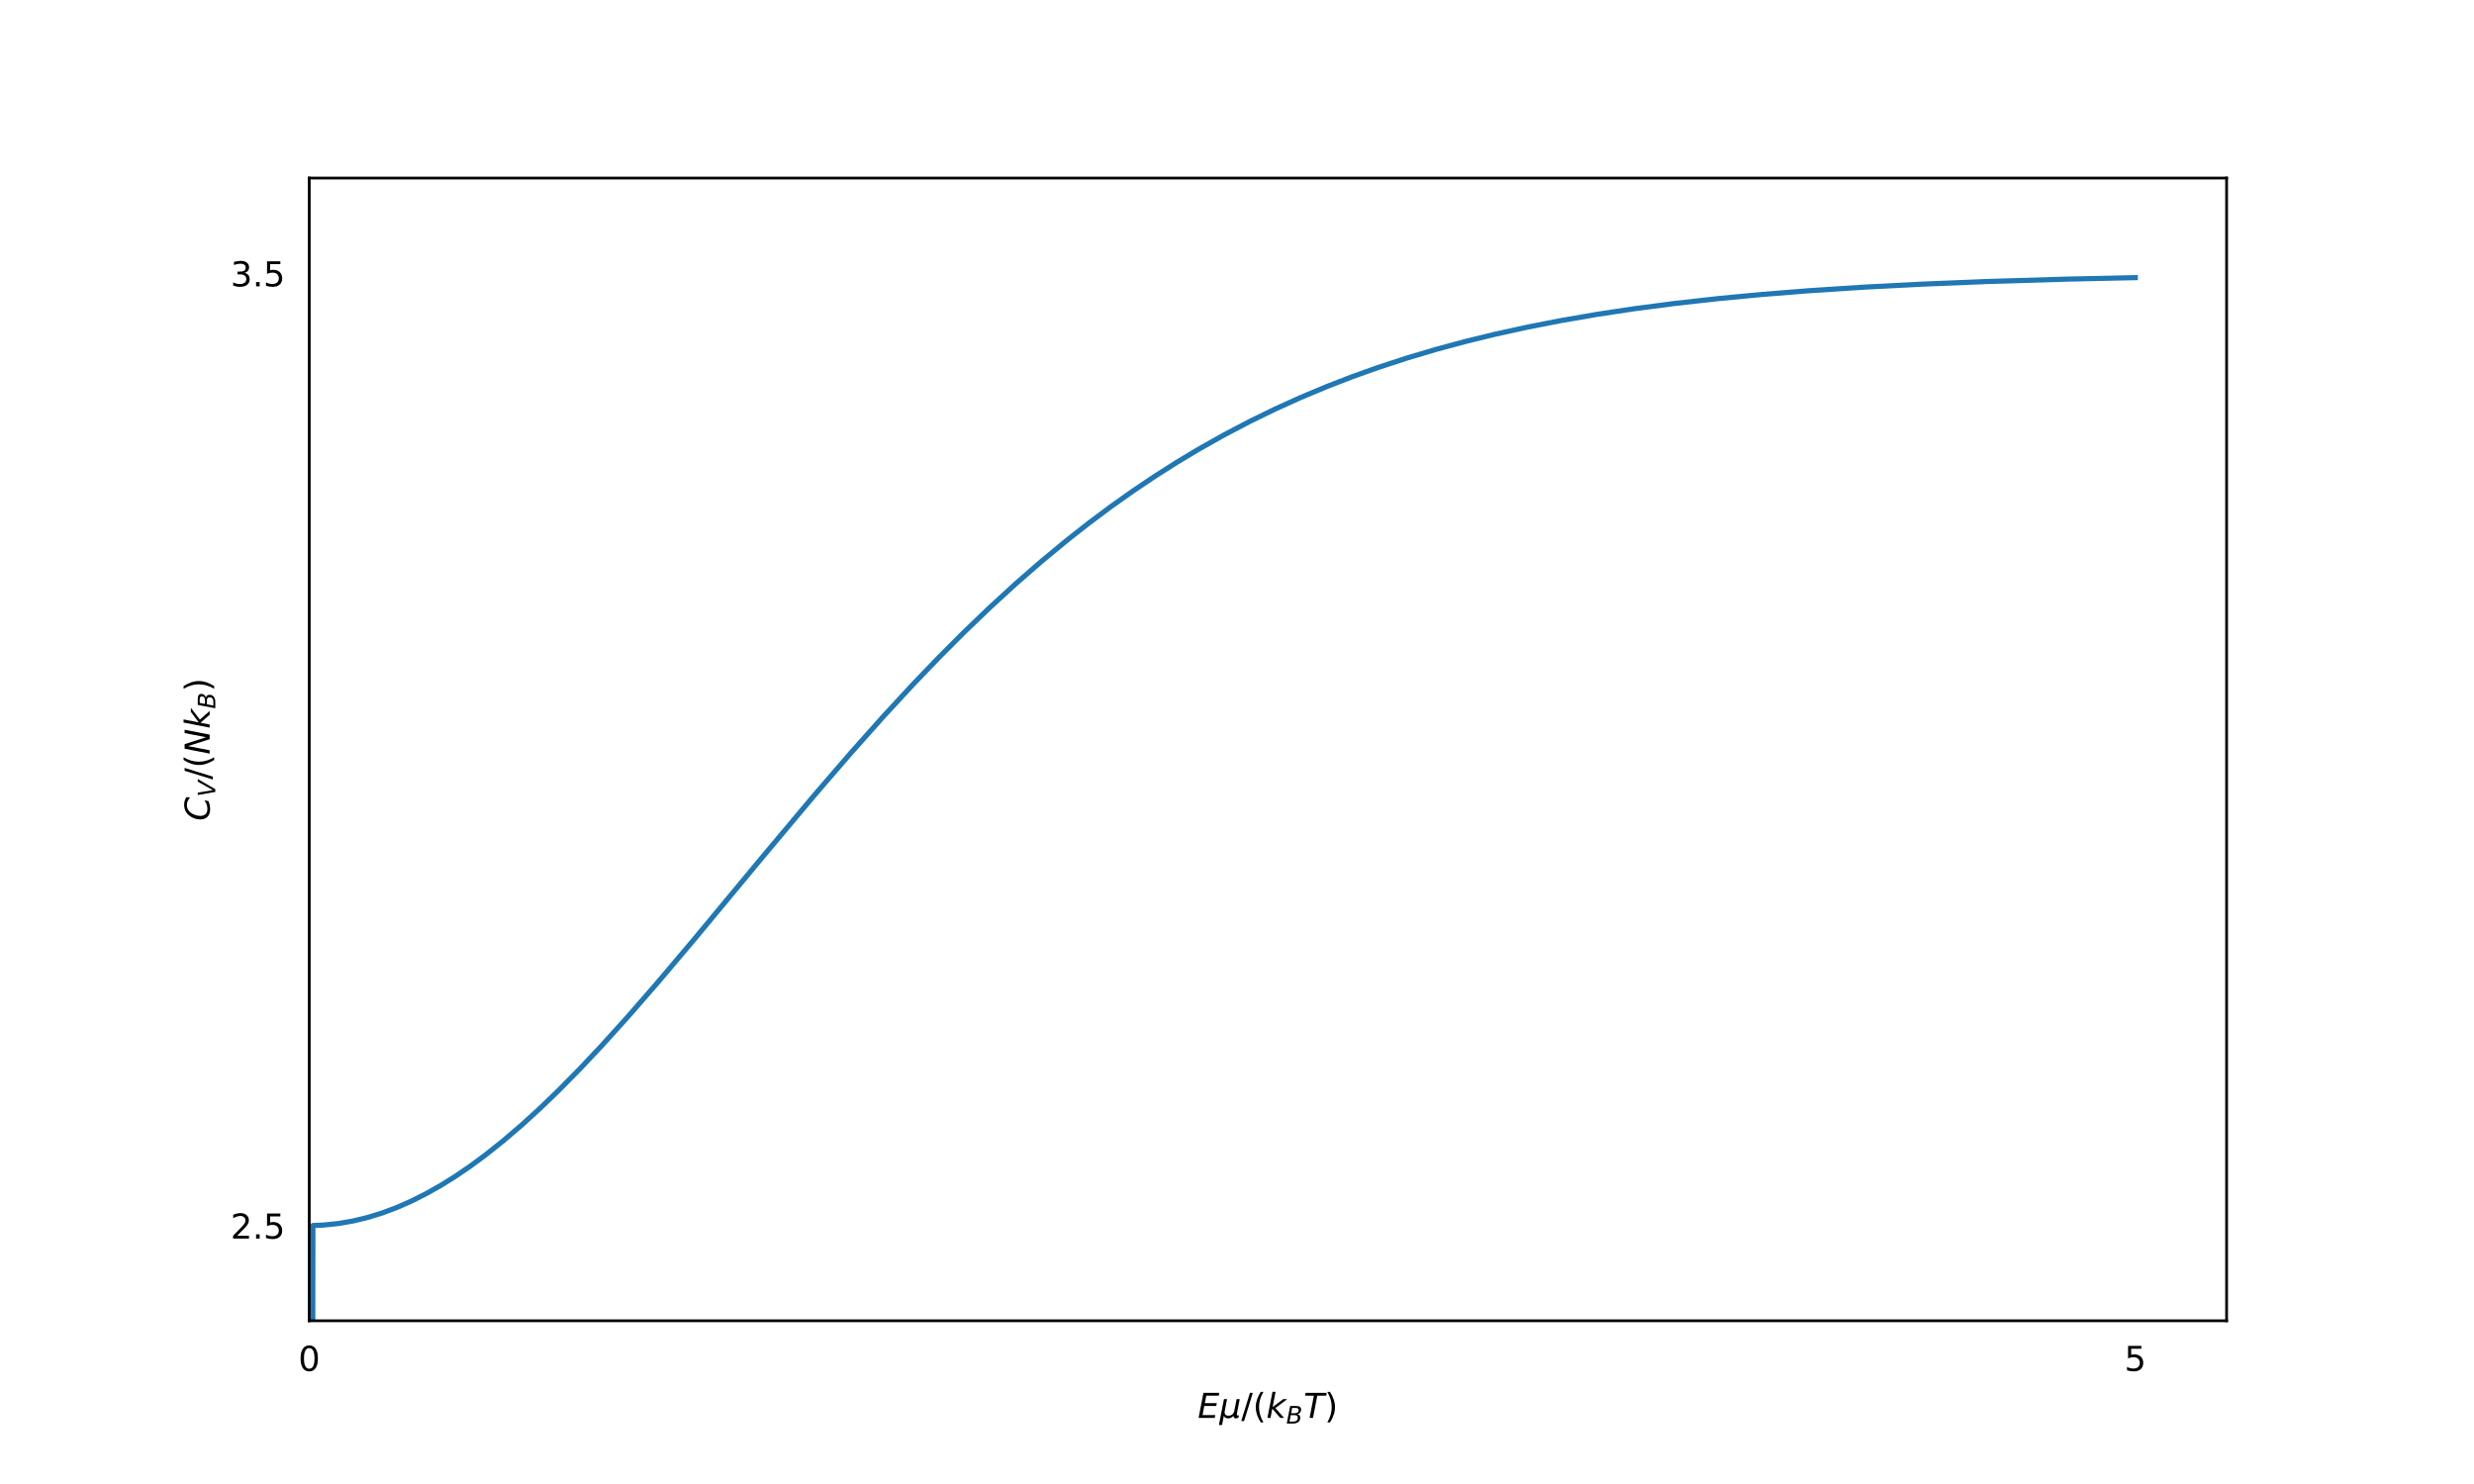
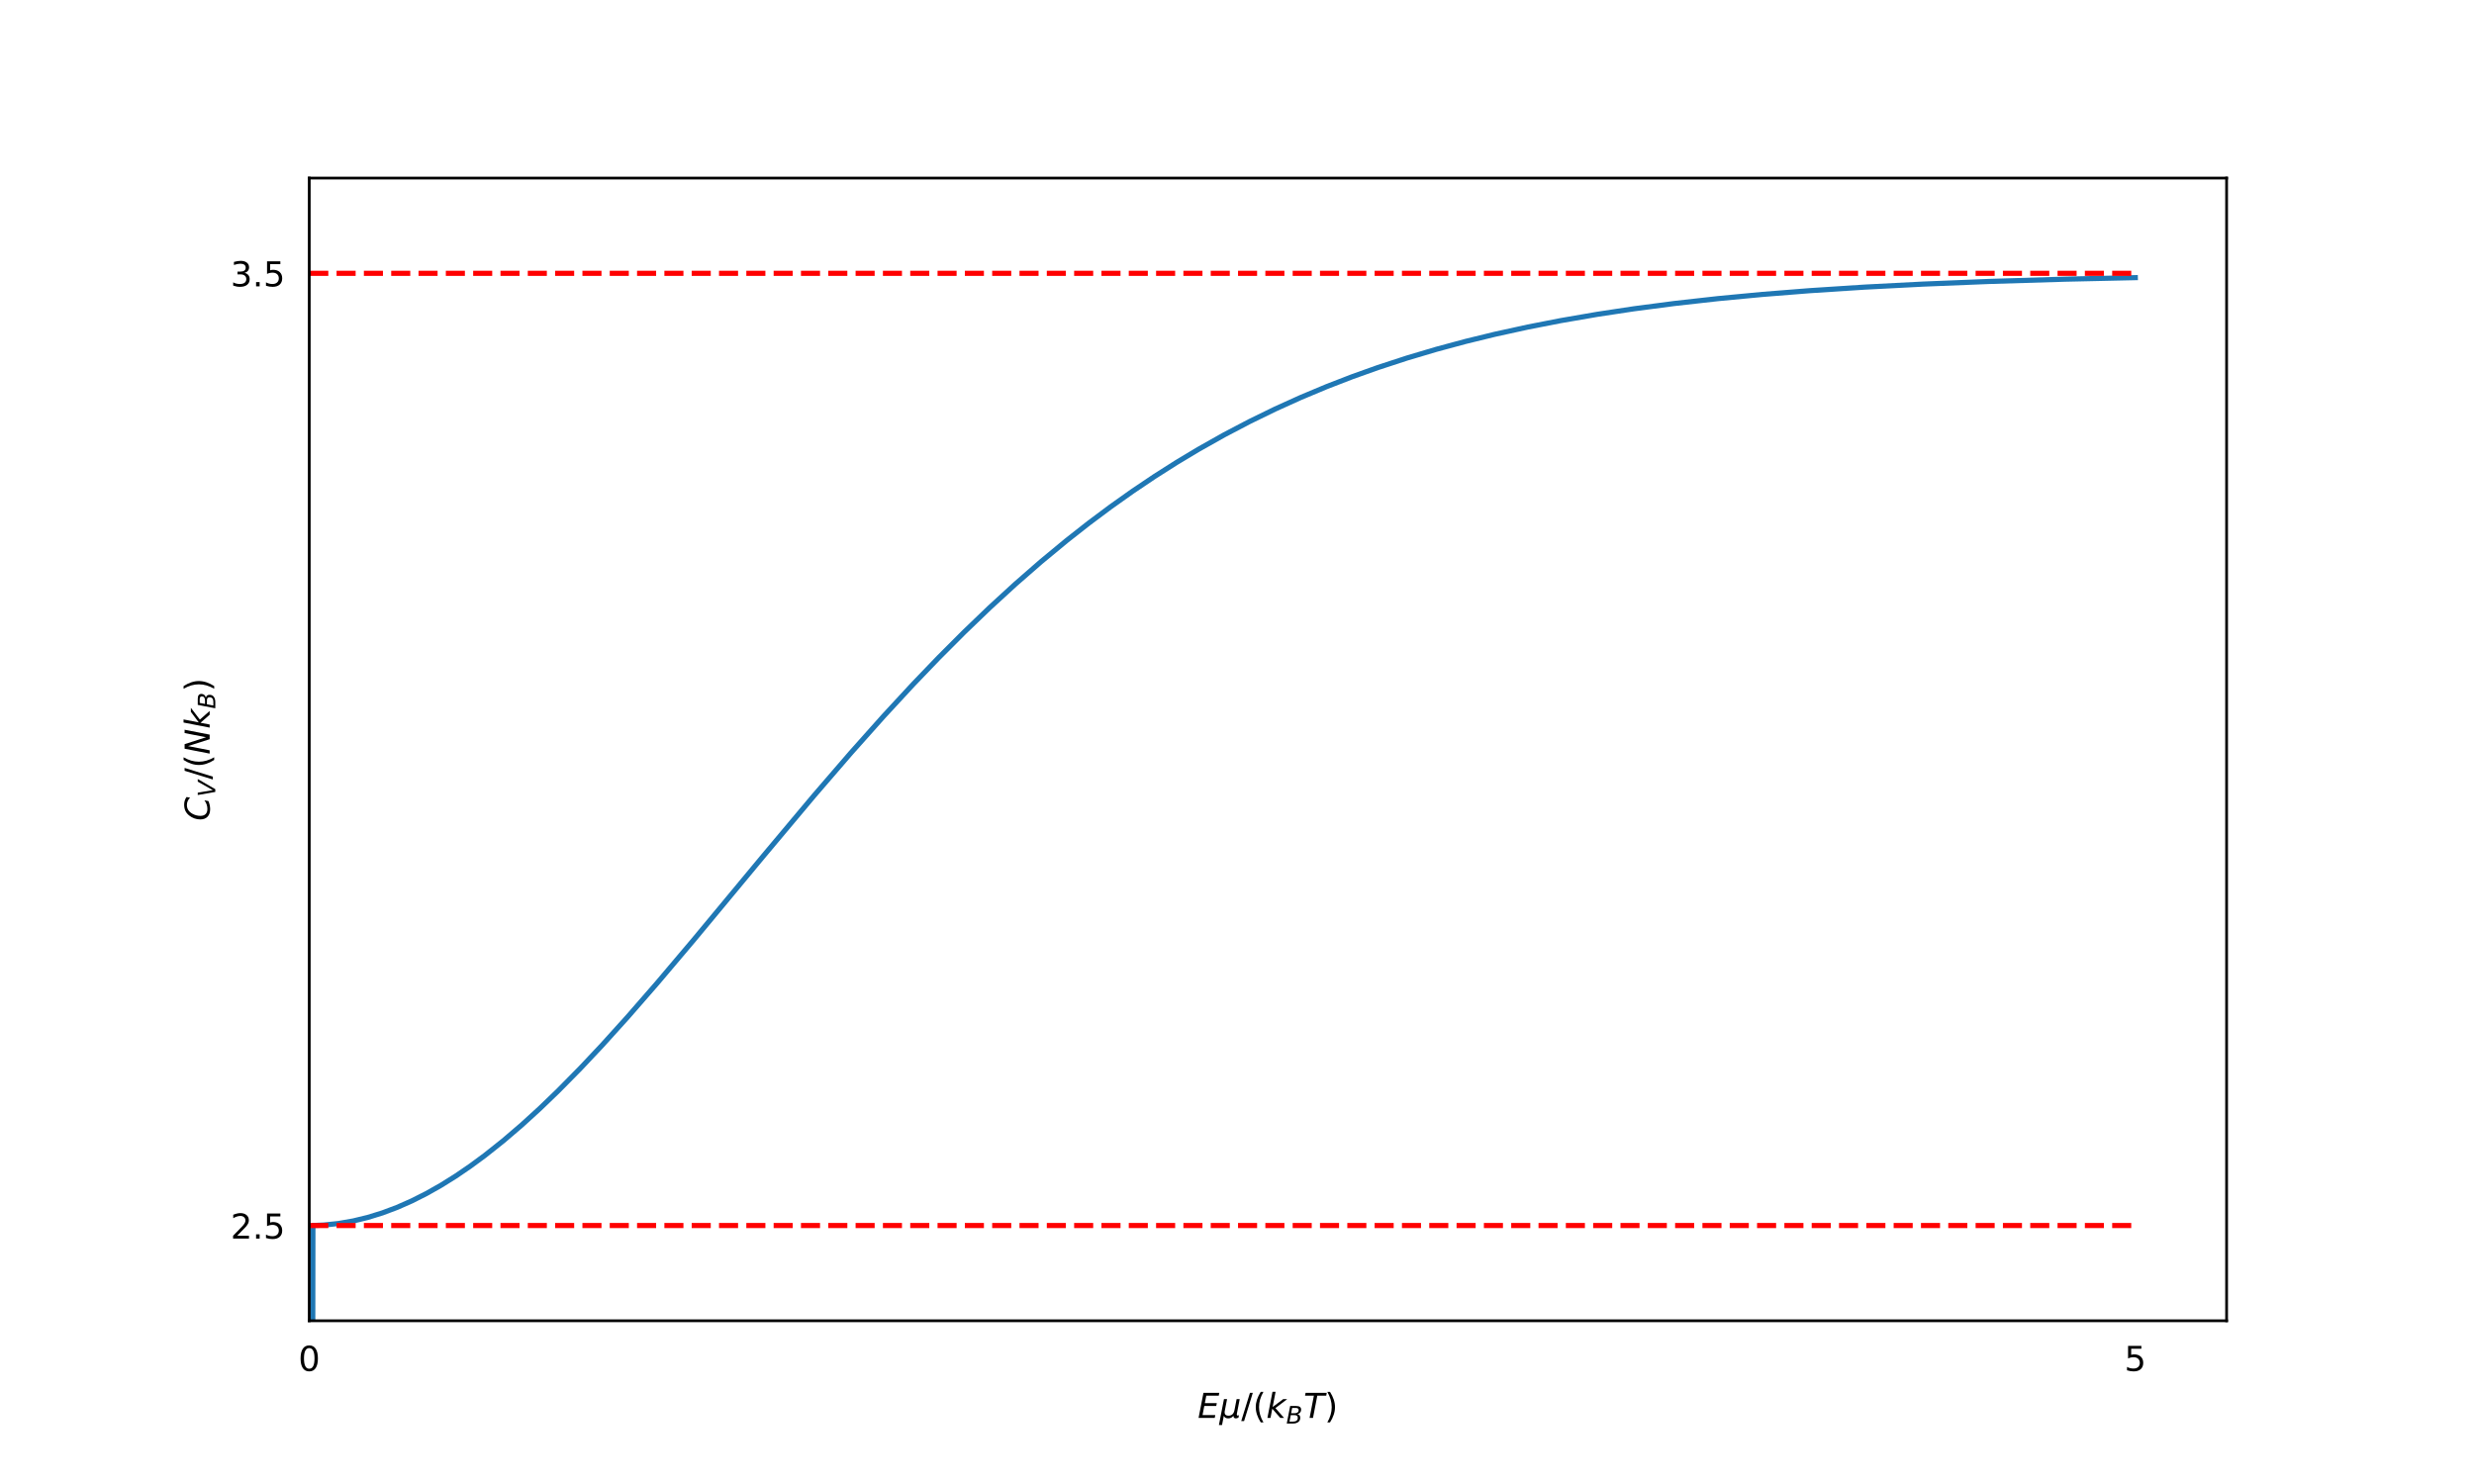
<svg xmlns="http://www.w3.org/2000/svg" xmlns:xlink="http://www.w3.org/1999/xlink" width="720pt" height="432pt" viewBox="0 0 720 432" version="1.1">
  <defs>
    <style type="text/css">*{stroke-linejoin: round; stroke-linecap: butt}</style>
  </defs>
  <g id="figure_1">
    <g id="patch_1">
      <path d="M 0 432  L 720 432  L 720 0  L 0 0  z " style="fill: #ffffff" />
    </g>
    <g id="axes_1">
      <g id="patch_2">
        <path d="M 90 384.48  L 648 384.48  L 648 51.84  L 90 51.84  z " style="fill: #ffffff" />
      </g>
      <g id="matplotlib.axis_1">
        <g id="xtick_1">
          <g id="text_1">
            <g transform="translate(86.81875 399.0784) scale(0.1 -0.1)">
              <defs>
                <path id="DejaVuSans-30" d="M 2034 4250  Q 1547 4250 1301 3770  Q 1056 3291 1056 2328  Q 1056 1369 1301 889  Q 1547 409 2034 409  Q 2525 409 2770 889  Q 3016 1369 3016 2328  Q 3016 3291 2770 3770  Q 2525 4250 2034 4250  z M 2034 4750  Q 2819 4750 3233 4129  Q 3647 3509 3647 2328  Q 3647 1150 3233 529  Q 2819 -91 2034 -91  Q 1250 -91 836 529  Q 422 1150 422 2328  Q 422 3509 836 4129  Q 1250 4750 2034 4750  z " transform="scale(0.015625)" />
              </defs>
              <use xlink:href="#DejaVuSans-30" />
            </g>
          </g>
        </g>
        <g id="xtick_2">
          <g id="text_2">
            <g transform="translate(618.2473 399.0784) scale(0.1 -0.1)">
              <defs>
                <path id="DejaVuSans-35" d="M 691 4666  L 3169 4666  L 3169 4134  L 1269 4134  L 1269 2991  Q 1406 3038 1543 3061  Q 1681 3084 1819 3084  Q 2600 3084 3056 2656  Q 3513 2228 3513 1497  Q 3513 744 3044 326  Q 2575 -91 1722 -91  Q 1428 -91 1123 -41  Q 819 9 494 109  L 494 744  Q 775 591 1075 516  Q 1375 441 1709 441  Q 2250 441 2565 725  Q 2881 1009 2881 1497  Q 2881 1984 2565 2268  Q 2250 2553 1709 2553  Q 1456 2553 1204 2497  Q 953 2441 691 2322  L 691 4666  z " transform="scale(0.015625)" />
              </defs>
              <use xlink:href="#DejaVuSans-35" />
            </g>
          </g>
        </g>
        <g id="text_3">
          <g transform="translate(348.55 412.7581) scale(0.1 -0.1)">
            <defs>
              <path id="DejaVuSans-Oblique-45" d="M 1081 4666  L 4031 4666  L 3928 4134  L 1606 4134  L 1338 2753  L 3566 2753  L 3463 2222  L 1234 2222  L 909 531  L 3284 531  L 3181 0  L 172 0  L 1081 4666  z " transform="scale(0.015625)" />
              <path id="DejaVuSans-Oblique-3bc" d="M -84 -1331  L 856 3500  L 1434 3500  L 1009 1322  Q 997 1256 987 1175  Q 978 1094 978 1013  Q 978 722 1161 565  Q 1344 409 1684 409  Q 2147 409 2431 671  Q 2716 934 2816 1459  L 3213 3500  L 3788 3500  L 3266 809  Q 3253 750 3248 706  Q 3244 663 3244 628  Q 3244 531 3283 486  Q 3322 441 3406 441  Q 3438 441 3492 456  Q 3547 472 3647 513  L 3559 50  Q 3422 -19 3297 -55  Q 3172 -91 3053 -91  Q 2847 -91 2730 40  Q 2613 172 2613 403  Q 2438 153 2195 31  Q 1953 -91 1625 -91  Q 1334 -91 1117 43  Q 900 178 831 397  L 494 -1331  L -84 -1331  z " transform="scale(0.015625)" />
              <path id="DejaVuSans-2f" d="M 1625 4666  L 2156 4666  L 531 -594  L 0 -594  L 1625 4666  z " transform="scale(0.015625)" />
              <path id="DejaVuSans-28" d="M 1984 4856  Q 1566 4138 1362 3434  Q 1159 2731 1159 2009  Q 1159 1288 1364 580  Q 1569 -128 1984 -844  L 1484 -844  Q 1016 -109 783 600  Q 550 1309 550 2009  Q 550 2706 781 3412  Q 1013 4119 1484 4856  L 1984 4856  z " transform="scale(0.015625)" />
              <path id="DejaVuSans-Oblique-6b" d="M 1172 4863  L 1747 4863  L 1197 2028  L 3169 3500  L 3916 3500  L 1716 1825  L 3322 0  L 2625 0  L 1131 1709  L 800 0  L 225 0  L 1172 4863  z " transform="scale(0.015625)" />
              <path id="DejaVuSans-Oblique-42" d="M 1081 4666  L 2694 4666  Q 3350 4666 3675 4422  Q 4000 4178 4000 3688  Q 4000 3238 3720 2911  Q 3441 2584 2988 2516  Q 3375 2428 3569 2181  Q 3763 1934 3763 1522  Q 3763 819 3242 409  Q 2722 0 1819 0  L 172 0  L 1081 4666  z M 1234 2228  L 903 519  L 1919 519  Q 2491 519 2800 781  Q 3109 1044 3109 1522  Q 3109 1891 2904 2059  Q 2700 2228 2247 2228  L 1234 2228  z M 1606 4147  L 1331 2741  L 2272 2741  Q 2775 2741 3058 2959  Q 3341 3178 3341 3566  Q 3341 3869 3150 4008  Q 2959 4147 2541 4147  L 1606 4147  z " transform="scale(0.015625)" />
              <path id="DejaVuSans-Oblique-54" d="M 378 4666  L 4325 4666  L 4225 4134  L 2559 4134  L 1759 0  L 1125 0  L 1925 4134  L 275 4134  L 378 4666  z " transform="scale(0.015625)" />
              <path id="DejaVuSans-29" d="M 513 4856  L 1013 4856  Q 1481 4119 1714 3412  Q 1947 2706 1947 2009  Q 1947 1309 1714 600  Q 1481 -109 1013 -844  L 513 -844  Q 928 -128 1133 580  Q 1338 1288 1338 2009  Q 1338 2731 1133 3434  Q 928 4138 513 4856  z " transform="scale(0.015625)" />
            </defs>
            <use xlink:href="#DejaVuSans-Oblique-45" transform="translate(0 0.015625)" />
            <use xlink:href="#DejaVuSans-Oblique-3bc" transform="translate(63.18359 0.015625)" />
            <use xlink:href="#DejaVuSans-2f" transform="translate(126.8066 0.015625)" />
            <use xlink:href="#DejaVuSans-28" transform="translate(160.498 0.015625)" />
            <use xlink:href="#DejaVuSans-Oblique-6b" transform="translate(199.5117 0.015625)" />
            <use xlink:href="#DejaVuSans-Oblique-42" transform="translate(257.4219 -16.39062) scale(0.7)" />
            <use xlink:href="#DejaVuSans-Oblique-54" transform="translate(308.1787 0.015625)" />
            <use xlink:href="#DejaVuSans-29" transform="translate(369.2627 0.015625)" />
          </g>
        </g>
      </g>
      <g id="matplotlib.axis_2">
        <g id="ytick_1">
          <g id="text_4">
            <g transform="translate(67.09687 360.5592) scale(0.1 -0.1)">
              <defs>
                <path id="DejaVuSans-32" d="M 1228 531  L 3431 531  L 3431 0  L 469 0  L 469 531  Q 828 903 1448 1529  Q 2069 2156 2228 2338  Q 2531 2678 2651 2914  Q 2772 3150 2772 3378  Q 2772 3750 2511 3984  Q 2250 4219 1831 4219  Q 1534 4219 1204 4116  Q 875 4013 500 3803  L 500 4441  Q 881 4594 1212 4672  Q 1544 4750 1819 4750  Q 2544 4750 2975 4387  Q 3406 4025 3406 3419  Q 3406 3131 3298 2873  Q 3191 2616 2906 2266  Q 2828 2175 2409 1742  Q 1991 1309 1228 531  z " transform="scale(0.015625)" />
                <path id="DejaVuSans-2e" d="M 684 794  L 1344 794  L 1344 0  L 684 0  L 684 794  z " transform="scale(0.015625)" />
              </defs>
              <use xlink:href="#DejaVuSans-32" />
              <use xlink:href="#DejaVuSans-2e" x="63.623" />
              <use xlink:href="#DejaVuSans-35" x="95.41" />
            </g>
          </g>
        </g>
        <g id="ytick_2">
          <g id="text_5">
            <g transform="translate(67.09687 83.35922) scale(0.1 -0.1)">
              <defs>
                <path id="DejaVuSans-33" d="M 2597 2516  Q 3050 2419 3304 2112  Q 3559 1806 3559 1356  Q 3559 666 3084 287  Q 2609 -91 1734 -91  Q 1441 -91 1130 -33  Q 819 25 488 141  L 488 750  Q 750 597 1062 519  Q 1375 441 1716 441  Q 2309 441 2620 675  Q 2931 909 2931 1356  Q 2931 1769 2642 2001  Q 2353 2234 1838 2234  L 1294 2234  L 1294 2753  L 1863 2753  Q 2328 2753 2575 2939  Q 2822 3125 2822 3475  Q 2822 3834 2567 4026  Q 2313 4219 1838 4219  Q 1578 4219 1281 4162  Q 984 4106 628 3988  L 628 4550  Q 988 4650 1302 4700  Q 1616 4750 1894 4750  Q 2613 4750 3031 4423  Q 3450 4097 3450 3541  Q 3450 3153 3228 2886  Q 3006 2619 2597 2516  z " transform="scale(0.015625)" />
              </defs>
              <use xlink:href="#DejaVuSans-33" />
              <use xlink:href="#DejaVuSans-2e" x="63.623" />
              <use xlink:href="#DejaVuSans-35" x="95.41" />
            </g>
          </g>
        </g>
        <g id="text_6">
          <g transform="translate(61.01719 238.96) rotate(-90) scale(0.1 -0.1)">
            <defs>
              <path id="DejaVuSans-Oblique-43" d="M 4447 4306  L 4319 3641  Q 4019 3944 3683 4091  Q 3347 4238 2956 4238  Q 2422 4238 2017 3981  Q 1613 3725 1319 3200  Q 1131 2863 1032 2486  Q 934 2109 934 1728  Q 934 1091 1264 756  Q 1594 422 2222 422  Q 2656 422 3056 561  Q 3456 700 3834 978  L 3688 231  Q 3316 72 2936 -9  Q 2556 -91 2175 -91  Q 1278 -91 773 396  Q 269 884 269 1753  Q 269 2309 461 2846  Q 653 3384 1013 3828  Q 1394 4300 1883 4525  Q 2372 4750 3022 4750  Q 3422 4750 3780 4639  Q 4138 4528 4447 4306  z " transform="scale(0.015625)" />
              <path id="DejaVuSans-Oblique-56" d="M 1319 0  L 500 4666  L 1119 4666  L 1797 653  L 4063 4666  L 4750 4666  L 2053 0  L 1319 0  z " transform="scale(0.015625)" />
              <path id="DejaVuSans-Oblique-4e" d="M 1081 4666  L 1931 4666  L 3219 666  L 4000 4666  L 4616 4666  L 3706 0  L 2853 0  L 1569 4025  L 788 0  L 172 0  L 1081 4666  z " transform="scale(0.015625)" />
            </defs>
            <use xlink:href="#DejaVuSans-Oblique-43" transform="translate(0 0.015625)" />
            <use xlink:href="#DejaVuSans-Oblique-56" transform="translate(69.82422 -16.39062) scale(0.7)" />
            <use xlink:href="#DejaVuSans-2f" transform="translate(120.4443 0.015625)" />
            <use xlink:href="#DejaVuSans-28" transform="translate(154.1357 0.015625)" />
            <use xlink:href="#DejaVuSans-Oblique-4e" transform="translate(193.1494 0.015625)" />
            <use xlink:href="#DejaVuSans-Oblique-6b" transform="translate(267.9541 0.015625)" />
            <use xlink:href="#DejaVuSans-Oblique-42" transform="translate(325.8643 -16.39062) scale(0.7)" />
            <use xlink:href="#DejaVuSans-29" transform="translate(376.6211 0.015625)" />
          </g>
        </g>
      </g>
      <g id="line2d_1">
-         <path d="M 90.948 433  L 91.065 356.751  L 94.26 356.612  L 98.52 356.167  L 102.78 355.428  L 107.04 354.397  L 111.3 353.079  L 115.56 351.478  L 119.82 349.6  L 124.08 347.452  L 128.34 345.043  L 132.599 342.382  L 136.859 339.477  L 141.119 336.339  L 146.444 332.107  L 151.769 327.552  L 157.094 322.698  L 162.419 317.57  L 168.809 311.092  L 175.199 304.303  L 182.654 296.051  L 191.174 286.273  L 201.824 273.684  L 222.058 249.306  L 236.968 231.532  L 247.618 219.185  L 257.203 208.433  L 265.723 199.217  L 273.178 191.45  L 280.633 183.981  L 288.088 176.824  L 295.543 169.992  L 302.997 163.49  L 310.452 157.324  L 316.842 152.304  L 323.232 147.529  L 329.622 142.995  L 336.012 138.699  L 342.402 134.636  L 348.792 130.798  L 356.247 126.599  L 363.702 122.688  L 371.157 119.053  L 378.612 115.68  L 386.066 112.557  L 393.521 109.671  L 400.976 107.007  L 409.496 104.219  L 418.016 101.685  L 426.536 99.388  L 435.056 97.307  L 444.641 95.205  L 454.226 93.333  L 464.875 91.496  L 475.525 89.888  L 487.24 88.354  L 500.02 86.924  L 512.8 85.716  L 526.645 84.619  L 542.62 83.584  L 559.659 82.704  L 578.829 81.934  L 601.194 81.264  L 621.429 80.819  L 621.429 80.819  " clip-path="url(#pb4b8de3138)" style="fill: none; stroke: #1f77b4; stroke-width: 1.5; stroke-linecap: square" />
+         <path d="M 90.948 433  L 91.065 356.751  L 94.26 356.612  L 98.52 356.167  L 102.78 355.428  L 107.04 354.397  L 111.3 353.079  L 115.56 351.478  L 119.82 349.6  L 124.08 347.452  L 128.34 345.043  L 132.599 342.382  L 136.859 339.477  L 141.119 336.339  L 146.444 332.107  L 151.769 327.552  L 157.094 322.698  L 162.419 317.57  L 168.809 311.092  L 175.199 304.303  L 182.654 296.051  L 191.174 286.273  L 201.824 273.684  L 222.058 249.306  L 236.968 231.532  L 247.618 219.185  L 257.203 208.433  L 265.723 199.217  L 273.178 191.45  L 280.633 183.981  L 288.088 176.824  L 295.543 169.992  L 302.997 163.49  L 310.452 157.324  L 316.842 152.304  L 323.232 147.529  L 329.622 142.995  L 336.012 138.699  L 342.402 134.636  L 348.792 130.798  L 356.247 126.599  L 363.702 122.688  L 371.157 119.053  L 378.612 115.68  L 386.066 112.557  L 393.521 109.671  L 400.976 107.007  L 409.496 104.219  L 418.016 101.685  L 426.536 99.388  L 435.056 97.307  L 444.641 95.205  L 454.226 93.333  L 464.875 91.496  L 475.525 89.888  L 487.24 88.354  L 500.02 86.924  L 512.8 85.716  L 526.645 84.619  L 542.62 83.584  L 559.659 82.704  L 578.829 81.934  L 601.194 81.264  L 621.429 80.819  L 621.429 80.819  " clip-path="url(#pc2fe4d0e10)" style="fill: none; stroke: #1f77b4; stroke-width: 1.5; stroke-linecap: square" />
+       </g>
+       <g id="line2d_2">
+         <path d="M 90 356.76  L 117.97 356.76  L 145.94 356.76  L 173.91 356.76  L 201.88 356.76  L 229.85 356.76  L 257.82 356.76  L 285.789 356.76  L 313.759 356.76  L 341.729 356.76  L 369.699 356.76  L 397.669 356.76  L 425.639 356.76  L 453.609 356.76  L 481.579 356.76  L 509.549 356.76  L 537.519 356.76  L 565.489 356.76  L 593.459 356.76  L 621.429 356.76  " clip-path="url(#pc2fe4d0e10)" style="fill: none; stroke-dasharray: 5.55,2.4; stroke-dashoffset: 0; stroke: #ff0000; stroke-width: 1.5" />
+       </g>
+       <g id="line2d_3">
+         <path d="M 90 79.56  L 117.97 79.56  L 145.94 79.56  L 173.91 79.56  L 201.88 79.56  L 229.85 79.56  L 257.82 79.56  L 285.789 79.56  L 313.759 79.56  L 341.729 79.56  L 369.699 79.56  L 397.669 79.56  L 425.639 79.56  L 453.609 79.56  L 481.579 79.56  L 509.549 79.56  L 537.519 79.56  L 565.489 79.56  L 593.459 79.56  L 621.429 79.56  " clip-path="url(#pc2fe4d0e10)" style="fill: none; stroke-dasharray: 5.55,2.4; stroke-dashoffset: 0; stroke: #ff0000; stroke-width: 1.5" />
      </g>
      <g id="patch_3">
        <path d="M 90 384.48  L 90 51.84  " style="fill: none; stroke: #000000; stroke-width: 0.8; stroke-linejoin: miter; stroke-linecap: square" />
      </g>
      <g id="patch_4">
        <path d="M 648 384.48  L 648 51.84  " style="fill: none; stroke: #000000; stroke-width: 0.8; stroke-linejoin: miter; stroke-linecap: square" />
      </g>
      <g id="patch_5">
        <path d="M 90 384.48  L 648 384.48  " style="fill: none; stroke: #000000; stroke-width: 0.8; stroke-linejoin: miter; stroke-linecap: square" />
      </g>
      <g id="patch_6">
        <path d="M 90 51.84  L 648 51.84  " style="fill: none; stroke: #000000; stroke-width: 0.8; stroke-linejoin: miter; stroke-linecap: square" />
      </g>
    </g>
  </g>
  <defs>
-     <clipPath id="pb4b8de3138">
+     <clipPath id="pc2fe4d0e10">
      <rect x="90" y="51.84" width="558" height="332.64" />
    </clipPath>
  </defs>
</svg>
